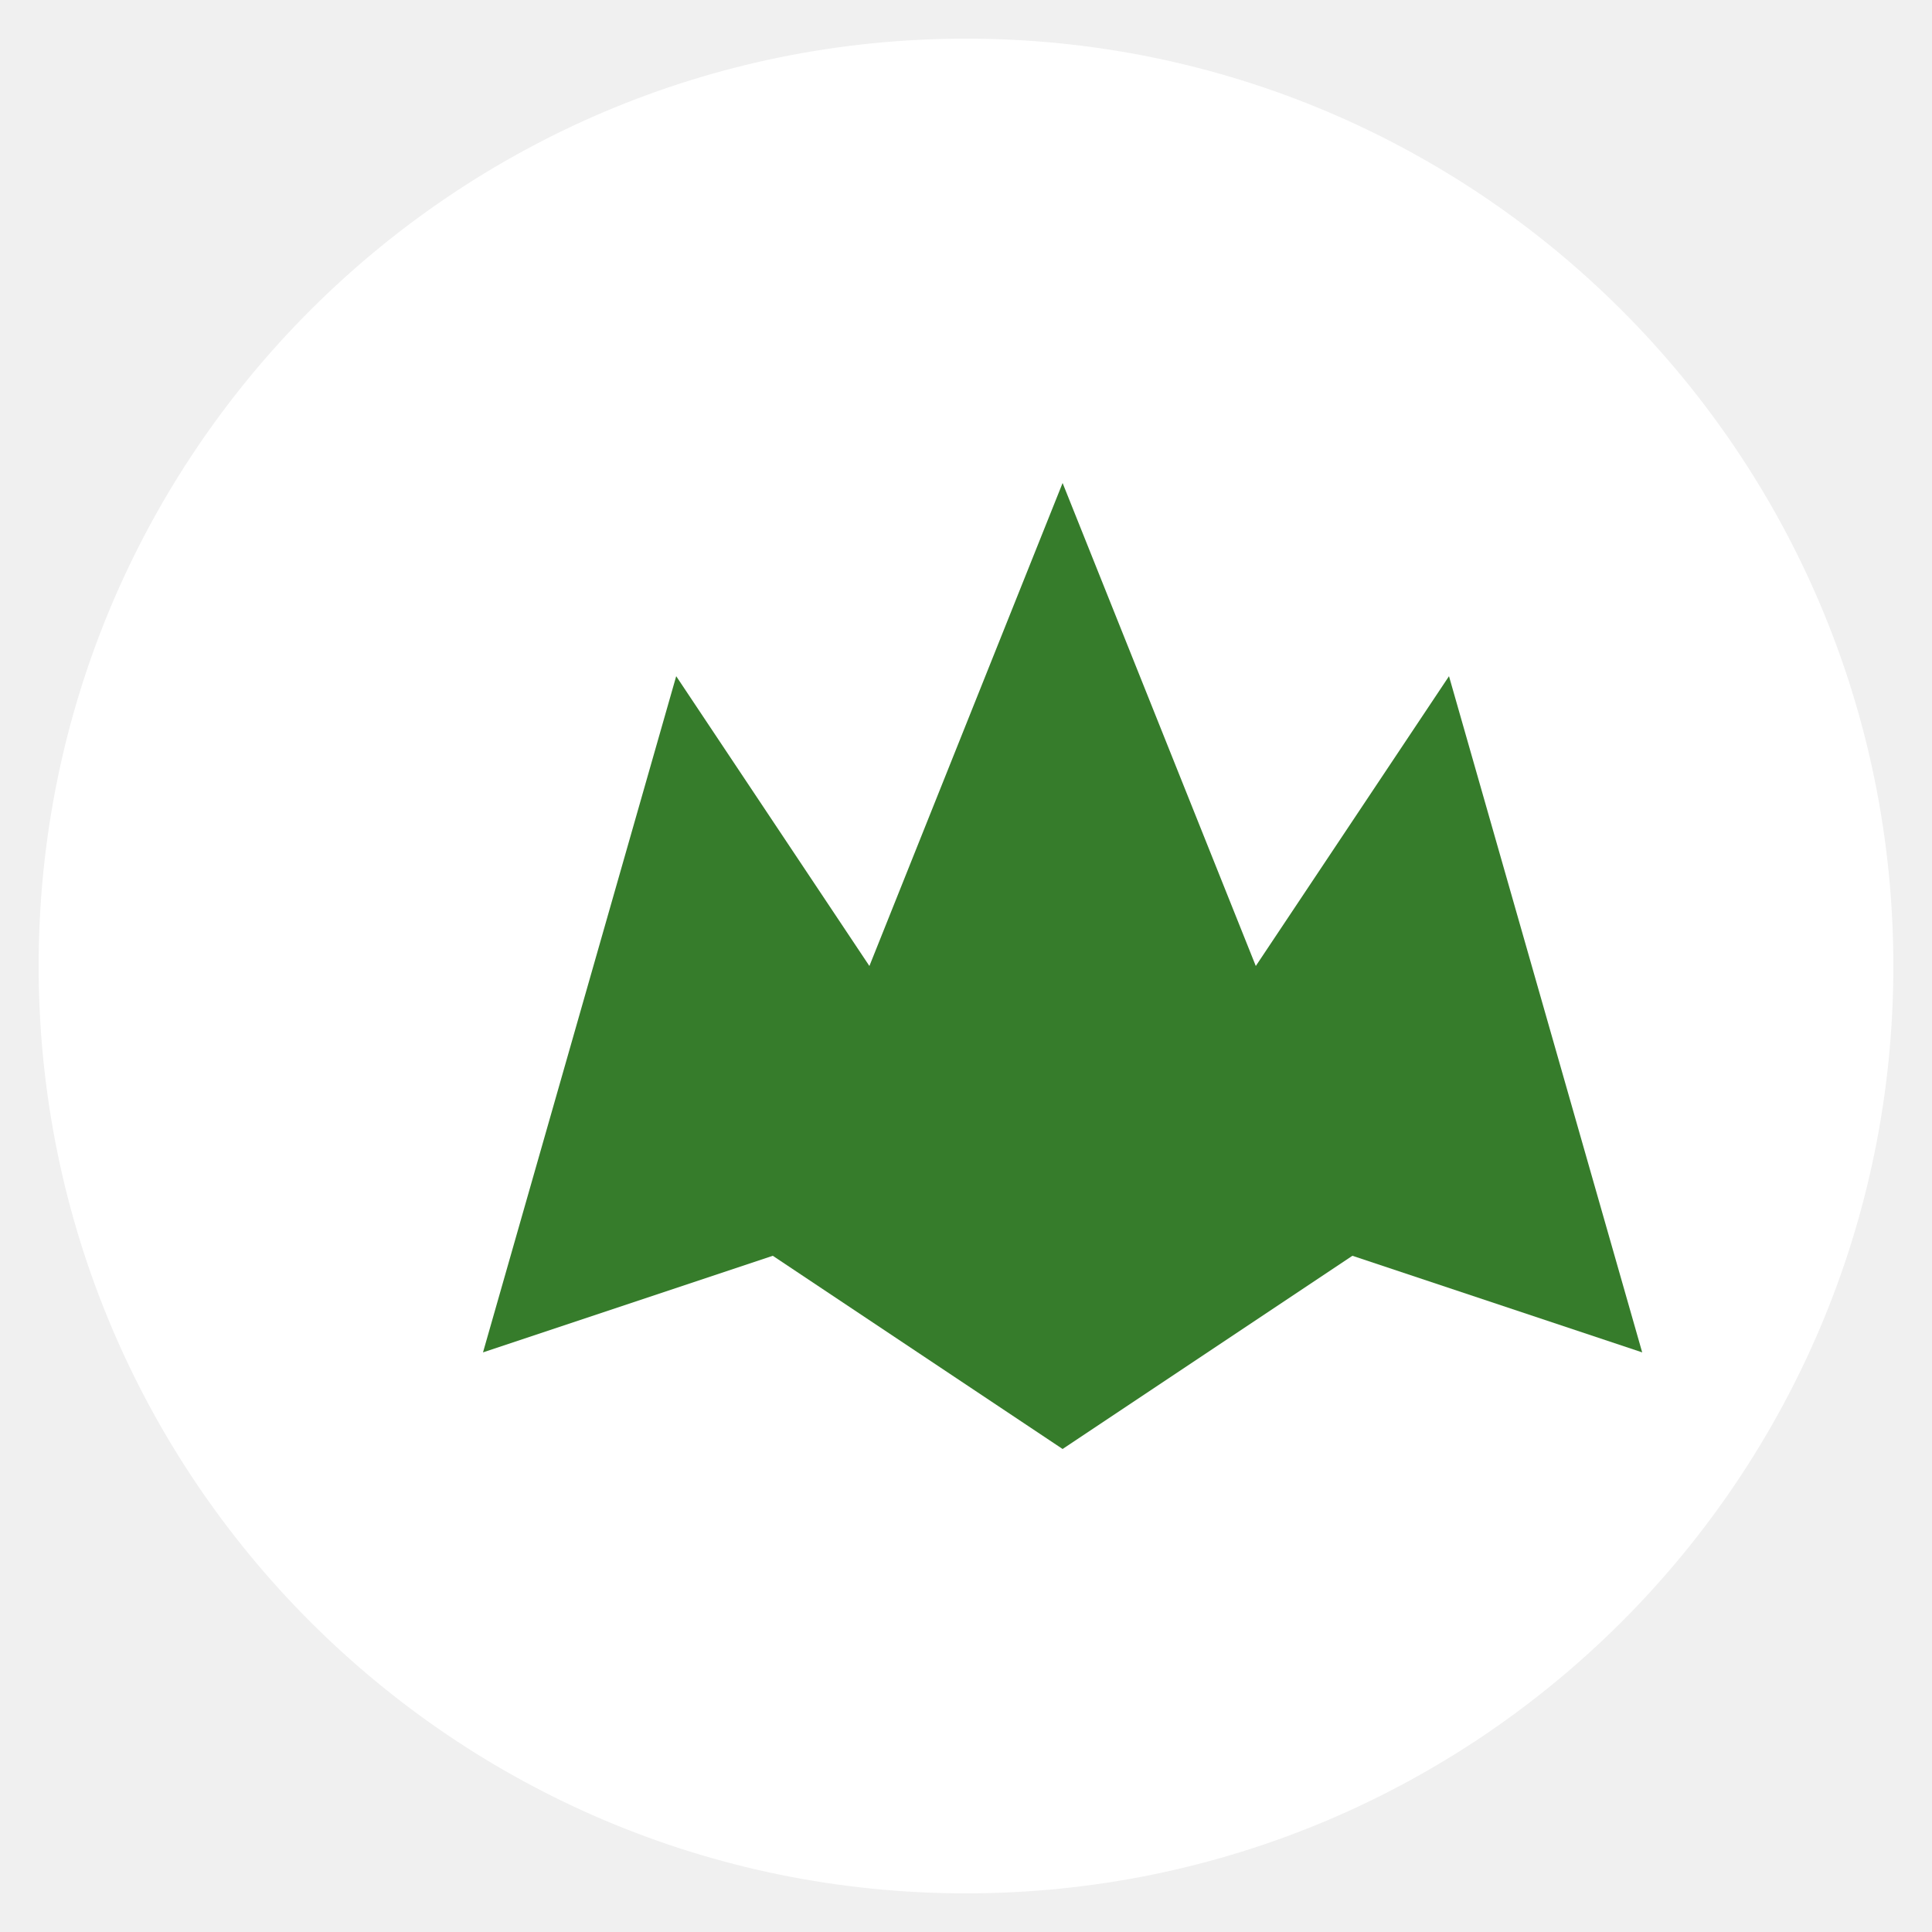
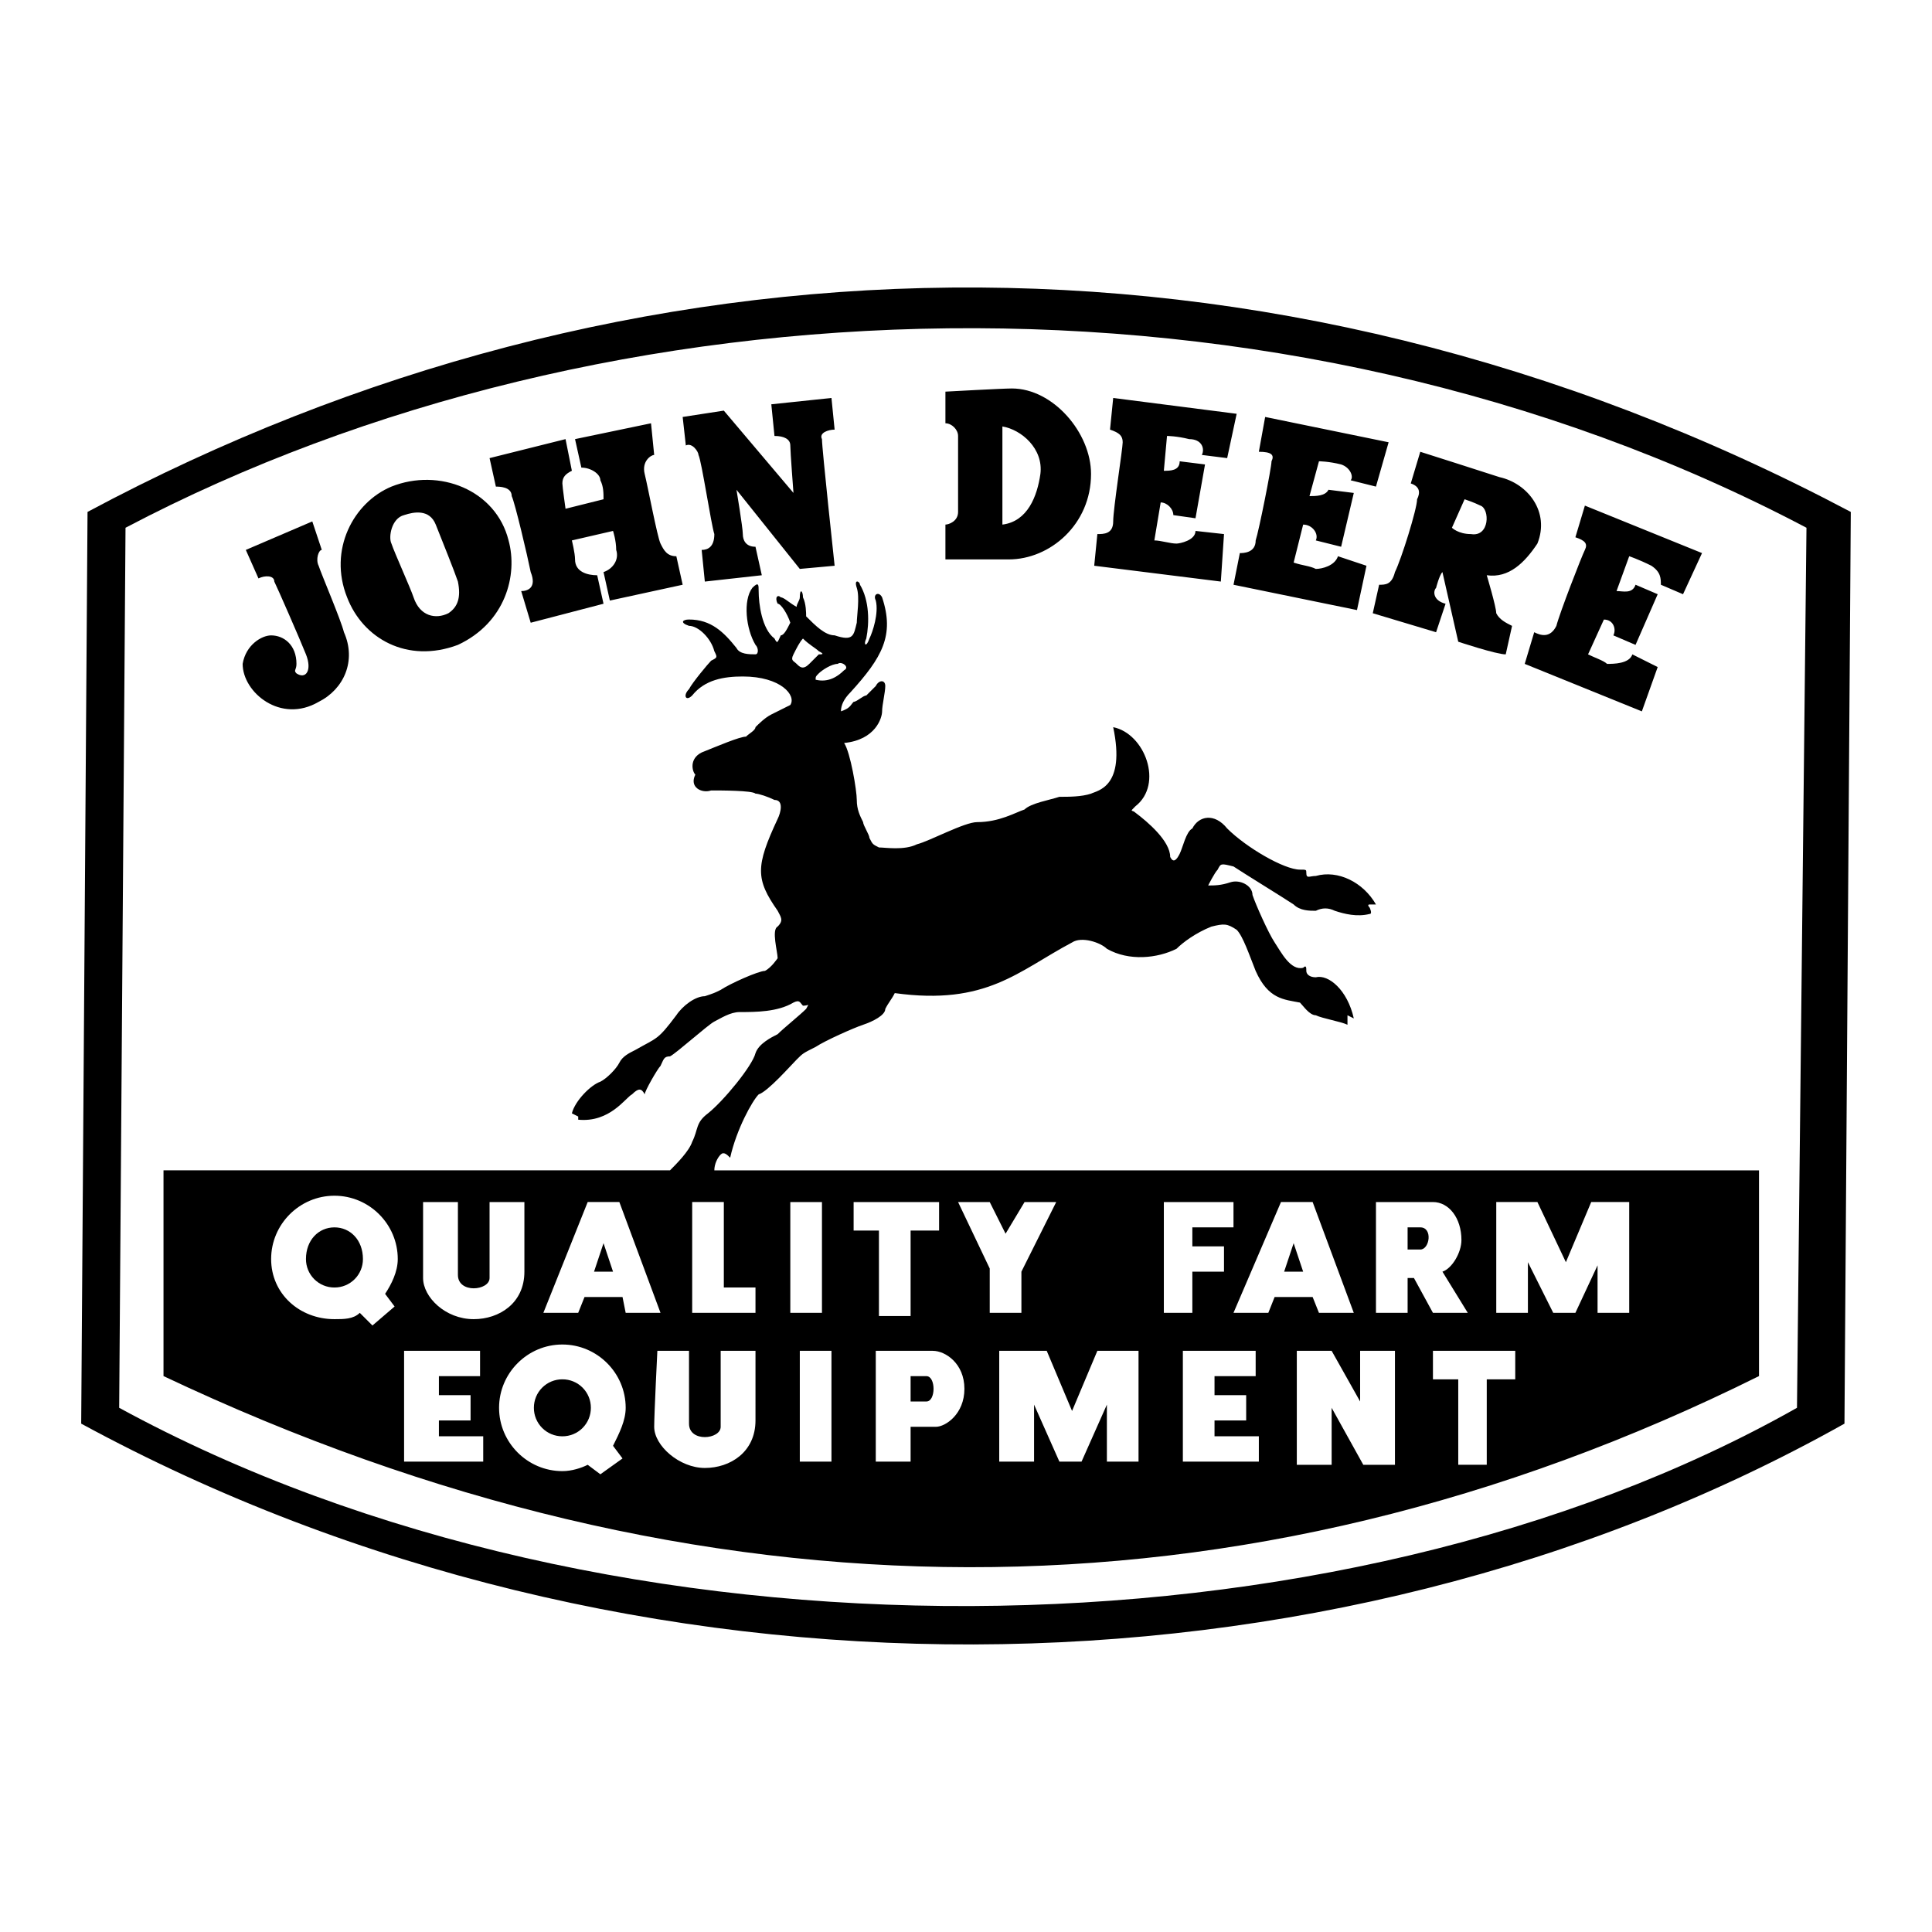
- <svg xmlns="http://www.w3.org/2000/svg" viewBox="0 0 100 100">
-   <circle cx="50" cy="50" r="48" fill="white" />
-   <polygon points="25,70 35,35 45,50 55,25 65,50 75,35 85,70 70,65 55,75 40,65" fill="#367C2B" />
+ <svg xmlns="http://www.w3.org/2000/svg" width="2500" height="2500" viewBox="0 0 192.756 192.756">
+   <g fill-rule="evenodd" clip-rule="evenodd">
+     <path fill="#fff" d="M0 0h192.756v192.756H0V0z" />
+     <path d="M24.525 54.865l6.633-2.843.947 2.843c-.316 0-.632.948-.316 1.579.316.948 2.211 5.37 2.527 6.633 1.263 2.842 0 5.685-2.527 6.948-3.79 2.211-7.58-.947-7.58-3.79.315-1.895 1.895-2.842 2.842-2.842 1.264 0 2.527.947 2.527 2.842 0 .632-.315.632 0 .948.948.631 1.58-.316.948-1.896-.632-1.579-2.843-6.633-3.159-7.264 0-.631-.947-.631-1.579-.315l-1.263-2.843zM39.054 48.548c4.737-1.895 10.422.316 11.686 5.369.947 3.475-.316 8.212-5.054 10.423-5.053 1.895-9.476-.632-11.054-4.737-1.895-4.738.631-9.476 4.422-11.055zm0 5.685c.316.948 1.895 4.422 2.21 5.37.632 1.895 2.211 2.211 3.474 1.579.948-.632 1.264-1.579.948-3.159-.316-.947-1.58-4.106-2.211-5.685-.632-1.579-2.211-1.263-3.158-.947-1.263.316-1.579 2.211-1.263 2.842z" />
+     <path d="M48.844 45.706l7.58-1.895.632 3.158c-.632.315-.948.632-.948 1.263 0 .316.316 2.527.316 2.527l3.79-.947c0-.632 0-1.264-.315-1.895 0-.632-.948-1.263-1.896-1.263l-.632-2.843 7.581-1.58.316 3.159c-.316 0-1.264.632-.948 1.895.316 1.264 1.264 6.317 1.58 6.948.315.632.632 1.264 1.579 1.264l.631 2.843-7.264 1.579-.632-2.842c.948-.316 1.58-1.263 1.264-2.211 0-.948-.316-1.895-.316-1.895l-4.106.947s.315 1.264.315 1.896c0 1.263 1.264 1.579 2.211 1.579l.631 2.842-7.264 1.895-.948-3.158c.632 0 1.579-.316.948-1.895-.316-1.58-1.58-6.949-1.896-7.581 0-.947-1.263-.947-1.579-.947l-.63-2.843zM68.11 41.6l4.106-.632 6.949 8.212s-.316-4.106-.316-4.737c0-.632-.632-.948-1.579-.948l-.316-3.158 6.001-.632.316 3.159c-.632 0-1.58.316-1.264.948 0 .947 1.264 12.633 1.264 12.633l-3.474.316-6.317-7.896s.631 3.79.631 4.421c0 .632.316 1.264 1.263 1.264l.632 2.843-5.685.631-.316-3.158c.632 0 1.264-.316 1.264-1.58-.316-.947-1.264-7.264-1.579-7.896 0-.316-.632-1.264-1.264-.947L68.11 41.6zM94.325 39.074s5.685-.316 6.632-.316c4.107 0 7.896 4.422 7.896 8.527 0 5.054-4.105 8.528-8.211 8.528h-6.317v-3.475c.316 0 1.263-.316 1.263-1.263v-7.581c0-.631-.632-1.263-1.263-1.263v-3.157zm9.476 8.211c.314-2.526-1.895-4.421-3.791-4.737v9.791c2.527-.317 3.474-2.843 3.791-5.054zM111.064 39.705l12.318 1.579-.947 4.422-2.527-.316c.316-.632 0-1.579-1.264-1.579-1.264-.316-2.211-.316-2.211-.316l-.316 3.475c.633 0 1.58 0 1.58-.947l2.527.315-.949 5.37-2.211-.316c0-.632-.631-1.264-1.262-1.264l-.633 3.79c.633 0 1.58.315 2.211.315.316 0 1.895-.315 1.895-1.263l2.844.315-.316 4.738-12.633-1.579.314-3.159c.633 0 1.58 0 1.58-1.263s.947-7.264.947-7.896-.316-.947-1.264-1.263l.317-3.158zM126.225 41.6l12.318 2.526-1.264 4.422-2.527-.631c.316-.316 0-1.263-.947-1.58-1.264-.315-2.211-.315-2.211-.315l-.947 3.474c.631 0 1.58 0 1.895-.631l2.527.316-1.264 5.369-2.527-.632c.316-.632-.314-1.579-1.262-1.579l-.949 3.79c.949.316 1.58.316 2.211.632.633 0 1.896-.316 2.211-1.264l2.844.948-.947 4.422-12.318-2.526.631-3.159c.316 0 1.58 0 1.58-1.264.316-.947 1.58-7.264 1.58-7.896.314-.632 0-.948-1.264-.948l.63-3.474zM158.125 50.444l11.686 4.737-1.895 4.105-2.211-.947c0-.632 0-1.264-.947-1.896-1.264-.631-2.211-.948-2.211-.948l-1.264 3.475c.631 0 1.578.315 1.895-.631l2.211.947-2.211 5.054-2.211-.947c.316-.632 0-1.579-.947-1.579l-1.58 3.474c.633.316 1.58.632 1.896.948.631 0 2.211 0 2.525-.948l2.527 1.264-1.58 4.422-11.686-4.738.947-3.158c.633.316 1.58.631 2.211-.632.316-1.263 2.527-6.949 2.844-7.58.314-.632 0-.948-.947-1.263l.948-3.159zM141.701 45.074s6.947 2.21 7.896 2.527c2.842.631 5.053 3.474 3.789 6.632-1.264 1.896-2.842 3.475-5.053 3.159 0 0 .947 3.158.947 3.79.316.632.947.947 1.578 1.263l-.631 2.842c-.947 0-4.738-1.263-4.738-1.263l-1.578-6.948c-.316.316-.633 1.579-.633 1.579-.314.316-.314 1.264.947 1.58l-.947 2.843-6.316-1.895.633-2.842c.631 0 1.262 0 1.578-1.264.633-1.263 2.211-6.317 2.211-7.264.316-.632.316-1.264-.631-1.58l.948-3.159zm3.158 7.58s.631.631 1.895.631c1.895.316 1.895-2.526.947-2.842-.631-.316-1.578-.632-1.578-.632l-1.264 2.843z" />
+     <path d="M8.733 51.075c53.692-28.741 117.492-30.952 175.921 0l-.631 90.962c-51.797 29.057-121.282 29.688-175.922 0l.632-90.962zm3.158 89.382c49.271 26.846 121.597 25.898 167.394 0l.947-87.803c-52.744-27.793-119.702-25.267-167.709 0l-.632 87.803z" />
+     <path d="M56.108 137.615a2.831 2.831 0 0 0-2.842 2.842 2.832 2.832 0 0 0 2.842 2.844 2.831 2.831 0 0 0 2.843-2.844 2.83 2.83 0 0 0-2.843-2.842zM59.267 126.875h1.895l-.948-2.842-.947 2.842zM128.119 126.875h1.897l-.95-2.842-.947 2.842zM141.701 122.455h-1.264v2.211h1.264c.947 0 1.264-2.211 0-2.211zM92.43 137.299h-1.579v2.527h1.579c.947 0 .947-2.527 0-2.527zM33.368 122.455c-1.579 0-2.842 1.264-2.842 3.158a2.83 2.83 0 0 0 2.842 2.842 2.83 2.83 0 0 0 2.842-2.842c0-1.894-1.262-3.158-2.842-3.158z" />
+     <path d="M71.269 116.77c0-.633.315-1.264.632-1.58.315-.314.631 0 .947.316.632-2.842 2.211-5.686 2.843-6.316.947-.316 3.158-2.842 3.79-3.475.631-.631.631-.631 1.895-1.264.948-.631 3.791-1.895 4.738-2.211.948-.314 2.211-.947 2.211-1.578.315-.633.631-.947.947-1.58 9.16 1.264 12.318-2.211 17.687-5.053.947-.632 2.842 0 3.475.632 2.211 1.264 5.053.948 6.947 0 .633-.632 1.895-1.579 3.475-2.211 1.264-.315 1.58-.315 2.527.316.631.631 1.264 2.527 1.895 4.105 1.264 2.844 2.842 2.844 4.422 3.158.316.316.947 1.264 1.578 1.264.633.316 2.527.633 3.16.947v-.947l.631.316c-.631-2.842-2.527-4.422-3.791-4.105-.631 0-.947-.316-.947-.633 0-.315 0-.631-.314-.315-1.264.315-2.211-1.579-2.844-2.527-.631-.947-1.895-3.79-2.211-4.737 0-.947-1.264-1.579-2.211-1.264-.947.316-1.578.316-2.211.316 0 0 .633-1.264.947-1.58.316-.631.316-.631 1.58-.316.947.632 5.053 3.158 6 3.791.633.631 1.58.631 2.211.631.633-.315 1.264-.315 1.896 0 .947.316 2.211.632 3.475.316.314 0 0-.632 0-.632s-.316-.316 0-.316h.631c-1.264-2.211-3.791-3.475-6.002-2.843-.631 0-.947.316-.947-.316 0-.316 0-.316-.631-.316-1.58 0-5.369-2.21-7.264-4.106-1.264-1.579-2.844-1.263-3.475 0-.633.316-.947 1.896-1.264 2.527-.316.631-.633.947-.947.315 0-1.579-2.211-3.475-3.475-4.422-.316-.316-.631 0 0-.631 2.842-2.211.947-7.264-2.211-7.896 1.264 6.001-1.58 6.316-2.211 6.633-.947.315-2.211.315-3.158.315-.947.316-2.842.632-3.475 1.263-.947.316-2.527 1.263-4.736 1.263-1.264 0-4.739 1.896-6.002 2.211-1.263.632-3.158.316-3.79.316-.631-.316-.631-.316-.948-.948 0-.316-.631-1.263-.631-1.58-.316-.631-.631-1.263-.631-2.21 0-.948-.632-4.738-1.264-5.685 3.158-.316 3.79-2.527 3.79-3.158 0-.632.316-1.896.316-2.527 0-.632-.632-.632-.948 0l-.947.947c-.316 0-.947.631-1.263.631-.316.316-.316.632-1.264.948 0-.632.316-1.264.948-1.896 3.158-3.474 4.422-5.685 3.158-9.475-.316-.632-.947-.316-.632.315.316 1.264-.315 3.159-.632 3.79-.315.948-.631.632-.315 0 .315-1.579.315-3.79-.632-5.369 0-.316-.631-.632-.315.315.315.948 0 2.843 0 3.475-.316 1.264-.316 1.895-2.211 1.264-.948 0-1.896-.948-2.843-1.896 0-.315 0-1.263-.316-1.895 0-.632-.315-.948-.315 0 0 .315-.316.631-.316.947-.632-.316-1.264-.947-1.58-.947-.316-.316-.631 0-.316.631.316 0 .948.948 1.264 1.895-.315.632-.632 1.264-.948 1.264-.316.631-.316.947-.631.315-1.264-.947-1.579-3.474-1.579-4.737 0-.631 0-.948-.632-.316-.948 1.264-.632 4.106.315 5.686.316.316.316.947 0 .947-.631 0-1.579 0-1.895-.631-1.264-1.579-2.527-2.842-4.738-2.842-.632 0-.947.315 0 .631.948 0 2.21 1.263 2.527 2.527.315.631.315.631-.316.947-.315.316-1.895 2.211-2.21 2.843-.632.631-.316 1.263.316.631 1.263-1.579 3.158-1.895 5.053-1.895 3.79 0 5.37 1.895 4.738 2.843l-1.896.947c-.631.316-1.263.948-1.579 1.264 0 .315-.631.632-.947.947-.632 0-2.843.948-4.422 1.579-1.263.632-.947 1.895-.632 2.211-.631 1.264.632 1.896 1.579 1.579.948 0 4.106 0 4.422.316.316 0 1.264.315 1.896.631.947 0 .631 1.263.315 1.895-2.211 4.737-2.211 6.001 0 9.159.316.632.632.948 0 1.579-.632.316 0 2.527 0 3.159 0 0-.632.947-1.263 1.263-.631 0-3.474 1.264-4.421 1.896-.632.314-.632.314-1.58.631-.948 0-2.211.947-2.842 1.895-1.895 2.527-1.895 2.211-4.106 3.475-.632.316-1.264.631-1.579 1.264-.316.631-1.263 1.578-1.895 1.895-.948.316-2.527 1.895-2.843 3.158l.632.316v.316c3.158.314 4.737-2.211 5.369-2.527.632-.631.948-.631 1.264 0 0-.316 1.264-2.527 1.58-2.842.315-.633.315-.949.947-.949.632-.314 3.79-3.158 4.422-3.473.632-.316 1.579-.947 2.526-.947 1.579 0 3.79 0 5.37-.949.632-.314.632 0 .947.316.631 0 .631-.316.316.316-.631.631-2.211 1.895-2.843 2.525-.632.316-1.895.949-2.211 1.896-.315 1.264-3.158 4.736-4.737 6-1.264.947-.947 1.58-1.579 2.844-.316.947-1.579 2.209-2.211 2.842H16.313v20.529c53.377 25.268 107.701 25.582 159.183 0V116.77H71.269zm12.317-50.535c.316-.316 1.264.316.632.632-.632.631-1.579 1.263-2.843.947 0-.316 0-.316.316-.631.316-.316 1.264-.948 1.895-.948zm-2.842 0c-.631.632-.947.316-1.263 0s-.632-.316-.316-.948c.316-.631.632-1.263.947-1.579.631.632 1.263.948 1.579 1.264.632.315.316.315 0 .315l-.947.948zm-38.533 53.693h3.475v7.264c0 1.896 3.158 1.58 3.158.316v-7.58h3.475v6.947c0 3.16-2.527 4.738-5.054 4.738-2.843 0-5.054-2.211-5.054-4.105v-7.58zM39.37 130.35l-2.211 1.896-1.264-1.264c-.632.631-1.579.631-2.527.631-3.474 0-6.317-2.525-6.317-6s2.843-6.316 6.317-6.316 6.317 2.842 6.317 6.316c0 1.262-.631 2.525-1.263 3.475l.948 1.262zm8.842 15.476h-7.896v-11.055h7.58v2.527H43.79v1.895h3.159v2.527H43.79v1.58h4.421v2.526h.001zm13.897-.316l-2.21 1.58-1.264-.947c-.632.316-1.579.631-2.527.631-3.473 0-6.316-2.842-6.316-6.316s2.843-6.316 6.316-6.316c3.475 0 6.317 2.842 6.317 6.316 0 1.264-.631 2.527-1.263 3.791l.947 1.261zm0-16.108h-3.79l-.632 1.58h-3.475l4.422-11.055h3.159l4.106 11.055h-3.475l-.315-1.58zm13.266 12.319c0 3.158-2.526 4.738-5.053 4.738-2.526 0-5.053-2.211-5.053-4.107 0-1.262.316-7.58.316-7.58h3.158v7.266c0 1.895 3.159 1.578 3.159.314v-7.58h3.474c-.001-.001-.001 6.318-.001 6.949zm0-10.739h-6.316v-11.055h3.158v8.527h3.158v2.528zm3.474-11.054h3.158v11.055h-3.158v-11.055zm.948 14.843h3.158v11.055h-3.158v-11.055zm5.369-14.843h8.527v2.844h-2.842v8.527h-3.159v-8.527h-2.526v-2.844zm8.211 22.424h-2.526v3.475h-3.475v-11.055h5.686c1.263 0 3.158 1.264 3.158 3.791s-1.895 3.789-2.843 3.789zm2.211-22.424h3.158l1.58 3.158 1.895-3.158h3.158l-3.473 6.947v4.107h-3.16v-4.422l-3.158-6.632zm18.004 25.898h-3.158v-5.686l-2.527 5.686h-2.211l-2.527-5.686v5.686h-3.475v-11.055h4.738l2.527 6.002 2.525-6.002h4.107v11.055h.001zm2.525-25.898h6.949v2.527h-4.105v1.895h3.158v2.525h-3.158v4.107h-2.844v-11.054zm9.477 25.898h-7.58v-11.055h7.264v2.527h-4.105v1.895h3.158v2.527h-3.158v1.58h4.422v2.526h-.001zm.947-14.844h-3.475l4.738-11.055h3.158l4.105 11.055h-3.475l-.631-1.58h-3.791l-.629 1.58zm12.633 15.161h-3.158l-3.158-5.686v5.686h-3.475v-11.371h3.475l2.842 5.055v-5.055h3.475v11.371h-.001zm1.264-18.635v3.475h-3.158v-11.055h5.686c1.578 0 2.842 1.58 2.842 3.791 0 1.262-.947 2.842-1.895 3.156l2.527 4.107h-3.475l-1.896-3.475h-.631v.001zm10.738 10.107h-2.842v8.527h-2.844v-8.527h-2.525v-2.844h8.211v2.844zm11.371-6.633h-3.158v-4.738l-2.211 4.738h-2.211l-2.527-5.053v5.053h-3.158v-11.055h4.105l2.842 6.002 2.527-6.002h3.791v11.055z" />
+   </g>
</svg>
